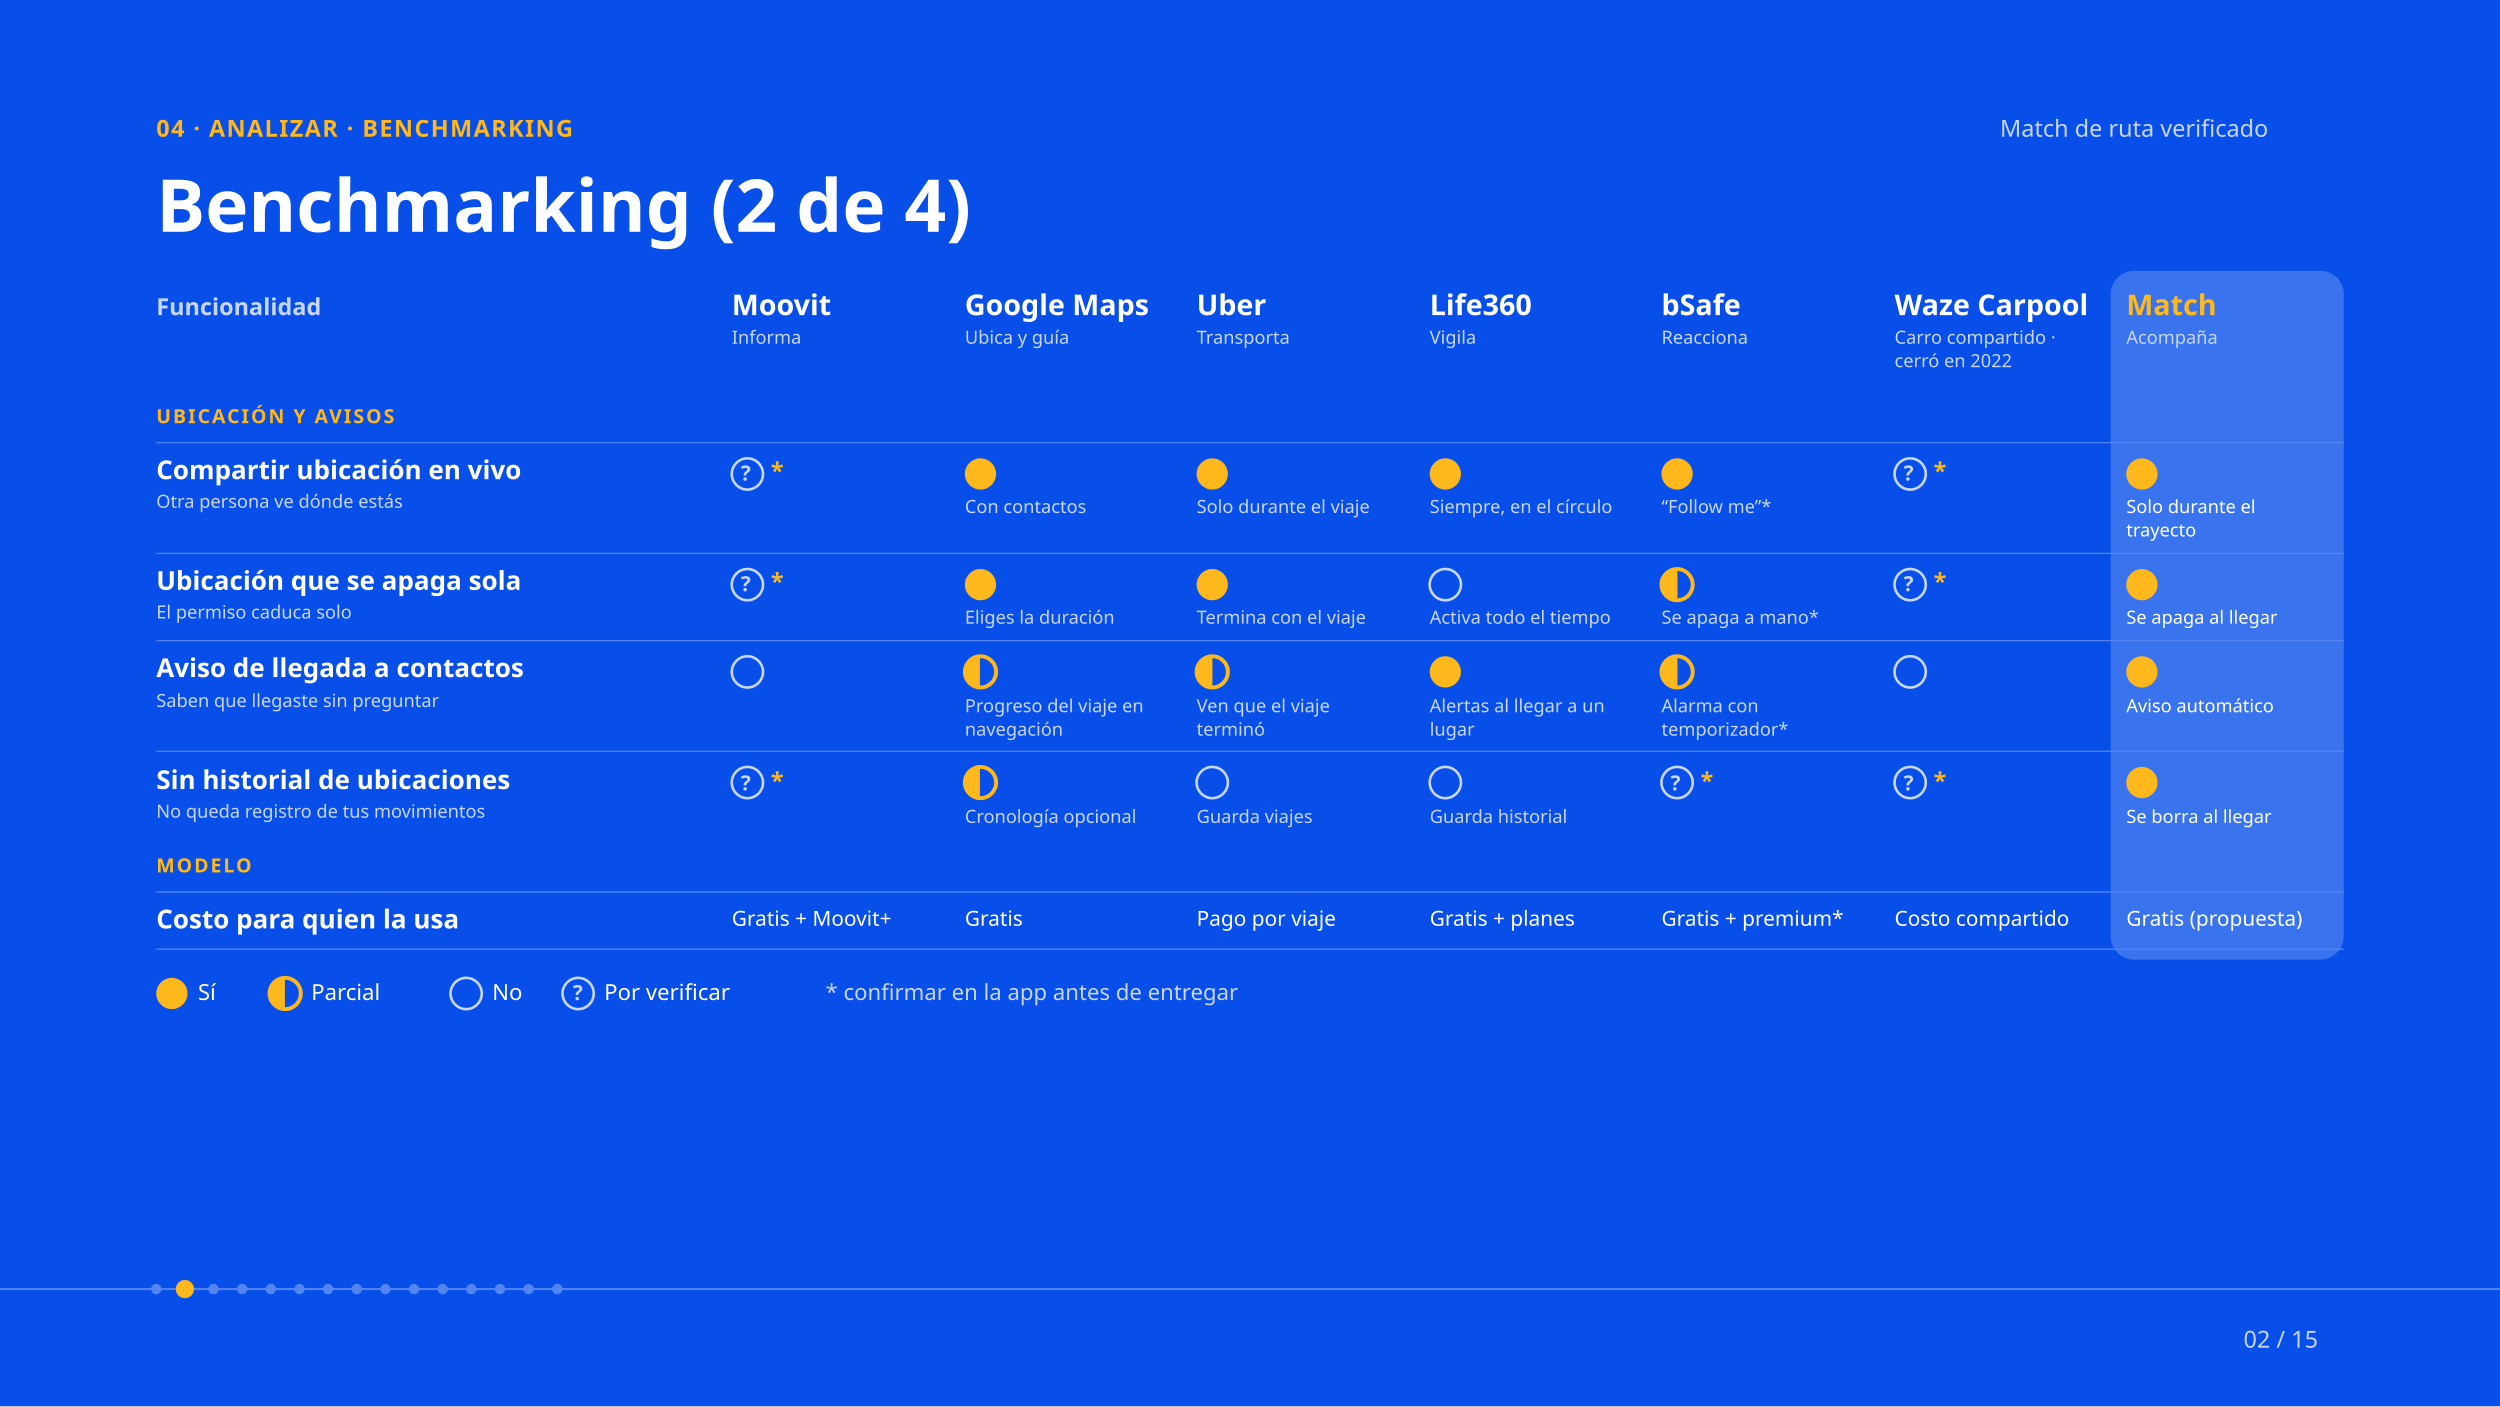
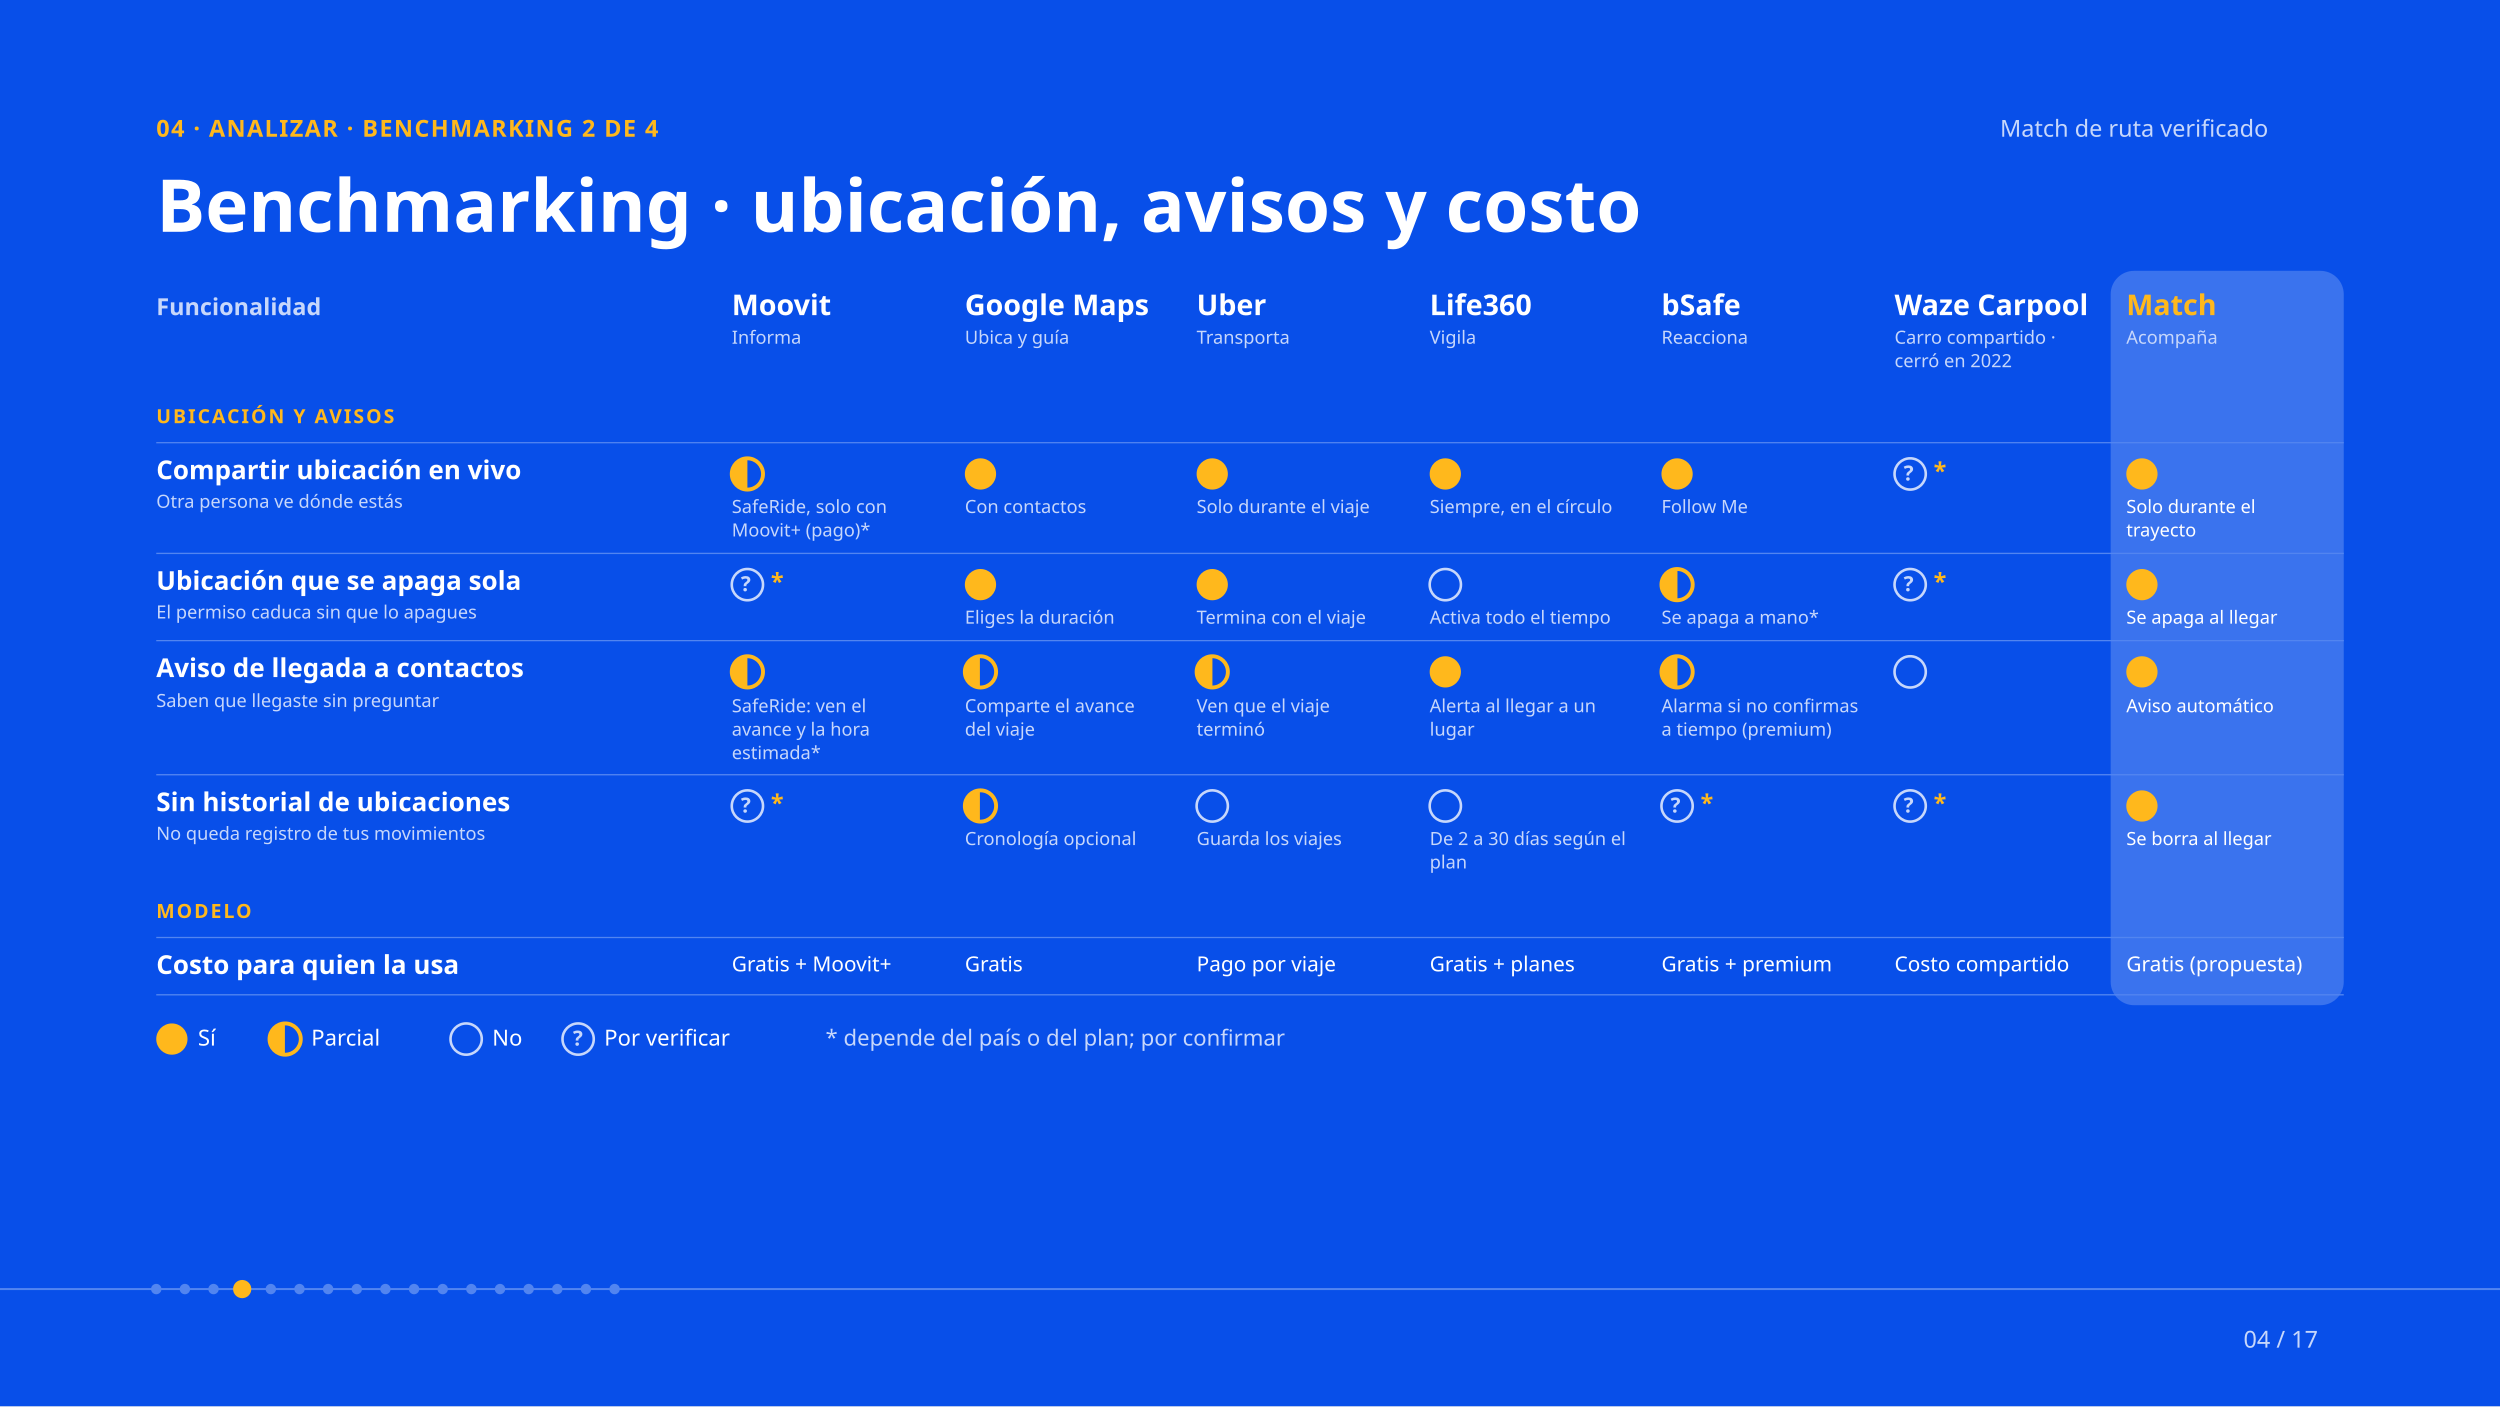
<svg xmlns="http://www.w3.org/2000/svg" width="1920" height="1080" viewBox="0 0 1920 1080">
  <rect id="Fondo" x="0" y="0" width="1920" height="1080" fill="#084FE9" />
  <text y="105" font-family="Space Mono" font-size="18" font-weight="700" fill="#FFB81C" letter-spacing="1.08">
-     <tspan x="120" dy="0">04 · ANALIZAR · BENCHMARKING</tspan>
+     <tspan x="120" dy="0">04 · ANALIZAR · BENCHMARKING 2 DE 4</tspan>
  </text>
  <text y="105" font-family="Space Mono" font-size="18" font-weight="400" fill="#C7D7FB">
    <tspan x="1536" dy="0">Match de ruta verificado</tspan>
  </text>
  <text y="178" font-family="Space Grotesk" font-size="56" font-weight="700" fill="#FFFFFF">
-     <tspan x="120" dy="0">Benchmarking (2 de 4)</tspan>
+     <tspan x="120" dy="0">Benchmarking · ubicación, avisos y costo</tspan>
  </text>
  <path d="M 0 990 L 1920 990" fill="none" stroke="#5285F0" stroke-width="1.5" stroke-linejoin="round" />
  <circle cx="120" cy="990" r="4" fill="#5285F0" />
-   <circle cx="142" cy="990" r="7" fill="#FFB81C" />
+   <circle cx="142" cy="990" r="4" fill="#5285F0" />
  <circle cx="164" cy="990" r="4" fill="#5285F0" />
-   <circle cx="186" cy="990" r="4" fill="#5285F0" />
+   <circle cx="186" cy="990" r="7" fill="#FFB81C" />
  <circle cx="208" cy="990" r="4" fill="#5285F0" />
  <circle cx="230" cy="990" r="4" fill="#5285F0" />
  <circle cx="252" cy="990" r="4" fill="#5285F0" />
  <circle cx="274" cy="990" r="4" fill="#5285F0" />
  <circle cx="296" cy="990" r="4" fill="#5285F0" />
  <circle cx="318" cy="990" r="4" fill="#5285F0" />
  <circle cx="340" cy="990" r="4" fill="#5285F0" />
  <circle cx="362" cy="990" r="4" fill="#5285F0" />
  <circle cx="384" cy="990" r="4" fill="#5285F0" />
  <circle cx="406" cy="990" r="4" fill="#5285F0" />
  <circle cx="428" cy="990" r="4" fill="#5285F0" />
+   <circle cx="450" cy="990" r="4" fill="#5285F0" />
+   <circle cx="472" cy="990" r="4" fill="#5285F0" />
  <text y="1035" font-family="Space Mono" font-size="18" font-weight="400" fill="#C7D7FB">
-     <tspan x="1723" dy="0">02 / 15</tspan>
-   </text>
-   <rect x="1621" y="208" width="179" height="529" fill="#3A73EE" rx="18" ry="18" />
+     <tspan x="1723" dy="0">04 / 17</tspan>
+   </text>
+   <rect x="1621" y="208" width="179" height="564" fill="#3A73EE" rx="18" ry="18" />
  <text y="242" font-family="Space Grotesk" font-size="22" font-weight="700" fill="#FFFFFF">
    <tspan x="562" dy="0">Moovit</tspan>
  </text>
  <text y="264" font-family="Space Mono" font-size="14" font-weight="400" fill="#C7D7FB">
    <tspan x="562" dy="0">Informa</tspan>
  </text>
  <text y="242" font-family="Space Grotesk" font-size="22" font-weight="700" fill="#FFFFFF">
    <tspan x="741" dy="0">Google Maps</tspan>
  </text>
  <text y="264" font-family="Space Mono" font-size="14" font-weight="400" fill="#C7D7FB">
    <tspan x="741" dy="0">Ubica y guía</tspan>
  </text>
  <text y="242" font-family="Space Grotesk" font-size="22" font-weight="700" fill="#FFFFFF">
    <tspan x="919" dy="0">Uber</tspan>
  </text>
  <text y="264" font-family="Space Mono" font-size="14" font-weight="400" fill="#C7D7FB">
    <tspan x="919" dy="0">Transporta</tspan>
  </text>
  <text y="242" font-family="Space Grotesk" font-size="22" font-weight="700" fill="#FFFFFF">
    <tspan x="1098" dy="0">Life360</tspan>
  </text>
  <text y="264" font-family="Space Mono" font-size="14" font-weight="400" fill="#C7D7FB">
    <tspan x="1098" dy="0">Vigila</tspan>
  </text>
  <text y="242" font-family="Space Grotesk" font-size="22" font-weight="700" fill="#FFFFFF">
    <tspan x="1276" dy="0">bSafe</tspan>
  </text>
  <text y="264" font-family="Space Mono" font-size="14" font-weight="400" fill="#C7D7FB">
    <tspan x="1276" dy="0">Reacciona</tspan>
  </text>
  <text y="242" font-family="Space Grotesk" font-size="22" font-weight="700" fill="#FFFFFF">
    <tspan x="1455" dy="0">Waze Carpool</tspan>
  </text>
  <text y="264" font-family="Space Mono" font-size="14" font-weight="400" fill="#C7D7FB">
    <tspan x="1455" dy="0">Carro compartido ·</tspan>
    <tspan x="1455" dy="18">cerró en 2022</tspan>
  </text>
  <text y="242" font-family="Space Grotesk" font-size="22" font-weight="700" fill="#FFB81C">
    <tspan x="1633" dy="0">Match</tspan>
  </text>
  <text y="264" font-family="Space Mono" font-size="14" font-weight="400" fill="#C7D7FB">
    <tspan x="1633" dy="0">Acompaña</tspan>
  </text>
  <text y="242" font-family="Space Mono" font-size="18" font-weight="700" fill="#C7D7FB">
    <tspan x="120" dy="0">Funcionalidad</tspan>
  </text>
  <text y="325" font-family="Space Mono" font-size="15" font-weight="700" fill="#FFB81C" letter-spacing="1.50">
    <tspan x="120" dy="0">UBICACIÓN Y AVISOS</tspan>
  </text>
  <path d="M 120 340 L 1800 340" fill="none" stroke="#5285F0" stroke-width="1" stroke-linejoin="round" />
  <text y="368" font-family="Space Grotesk" font-size="20" font-weight="700" fill="#FFFFFF">
    <tspan x="120" dy="0">Compartir ubicación en vivo</tspan>
  </text>
  <text y="390" font-family="Space Grotesk" font-size="14" font-weight="400" fill="#C7D7FB">
    <tspan x="120" dy="0">Otra persona ve dónde estás</tspan>
  </text>
-   <circle cx="574" cy="364" r="12" fill="#084FE9" stroke="#C7D7FB" stroke-width="2" />
-   <text y="369" font-family="Space Mono" font-size="16" font-weight="700" fill="#C7D7FB">
-     <tspan x="569" dy="0">?</tspan>
-   </text>
-   <text y="368" font-family="Space Mono" font-size="18" font-weight="700" fill="#FFB81C">
-     <tspan x="592" dy="0">*</tspan>
+   <circle cx="574" cy="364" r="12" fill="#084FE9" stroke="#FFB81C" stroke-width="3" />
+   <path d="M 574.0 351.6 A 12 12 0 0 0 574.0 375.6 Z" fill="#FFB81C" />
+   <text y="394" font-family="Space Grotesk" font-size="14" font-weight="400" fill="#C7D7FB">
+     <tspan x="562" dy="0">SafeRide, solo con</tspan>
+     <tspan x="562" dy="18">Moovit+ (pago)*</tspan>
  </text>
  <circle cx="753" cy="364" r="12" fill="#FFB81C" />
  <text y="394" font-family="Space Grotesk" font-size="14" font-weight="400" fill="#C7D7FB">
    <tspan x="741" dy="0">Con contactos</tspan>
  </text>
  <circle cx="931" cy="364" r="12" fill="#FFB81C" />
  <text y="394" font-family="Space Grotesk" font-size="14" font-weight="400" fill="#C7D7FB">
    <tspan x="919" dy="0">Solo durante el viaje</tspan>
  </text>
  <circle cx="1110" cy="364" r="12" fill="#FFB81C" />
  <text y="394" font-family="Space Grotesk" font-size="14" font-weight="400" fill="#C7D7FB">
    <tspan x="1098" dy="0">Siempre, en el círculo</tspan>
  </text>
  <circle cx="1288" cy="364" r="12" fill="#FFB81C" />
  <text y="394" font-family="Space Grotesk" font-size="14" font-weight="400" fill="#C7D7FB">
-     <tspan x="1276" dy="0">“Follow me”*</tspan>
+     <tspan x="1276" dy="0">Follow Me</tspan>
  </text>
  <circle cx="1467" cy="364" r="12" fill="#084FE9" stroke="#C7D7FB" stroke-width="2" />
  <text y="369" font-family="Space Mono" font-size="16" font-weight="700" fill="#C7D7FB">
    <tspan x="1462" dy="0">?</tspan>
  </text>
  <text y="368" font-family="Space Mono" font-size="18" font-weight="700" fill="#FFB81C">
    <tspan x="1485" dy="0">*</tspan>
  </text>
  <circle cx="1645" cy="364" r="12" fill="#FFB81C" />
  <text y="394" font-family="Space Grotesk" font-size="14" font-weight="400" fill="#FFFFFF">
    <tspan x="1633" dy="0">Solo durante el</tspan>
    <tspan x="1633" dy="18">trayecto</tspan>
  </text>
  <path d="M 120 425 L 1800 425" fill="none" stroke="#5285F0" stroke-width="1" stroke-linejoin="round" />
  <text y="453" font-family="Space Grotesk" font-size="20" font-weight="700" fill="#FFFFFF">
    <tspan x="120" dy="0">Ubicación que se apaga sola</tspan>
  </text>
  <text y="475" font-family="Space Grotesk" font-size="14" font-weight="400" fill="#C7D7FB">
-     <tspan x="120" dy="0">El permiso caduca solo</tspan>
+     <tspan x="120" dy="0">El permiso caduca sin que lo apagues</tspan>
  </text>
  <circle cx="574" cy="449" r="12" fill="#084FE9" stroke="#C7D7FB" stroke-width="2" />
  <text y="454" font-family="Space Mono" font-size="16" font-weight="700" fill="#C7D7FB">
    <tspan x="569" dy="0">?</tspan>
  </text>
  <text y="453" font-family="Space Mono" font-size="18" font-weight="700" fill="#FFB81C">
    <tspan x="592" dy="0">*</tspan>
  </text>
  <circle cx="753" cy="449" r="12" fill="#FFB81C" />
  <text y="479" font-family="Space Grotesk" font-size="14" font-weight="400" fill="#C7D7FB">
    <tspan x="741" dy="0">Eliges la duración</tspan>
  </text>
  <circle cx="931" cy="449" r="12" fill="#FFB81C" />
  <text y="479" font-family="Space Grotesk" font-size="14" font-weight="400" fill="#C7D7FB">
    <tspan x="919" dy="0">Termina con el viaje</tspan>
  </text>
  <circle cx="1110" cy="449" r="12" fill="#084FE9" stroke="#C7D7FB" stroke-width="2" />
  <text y="479" font-family="Space Grotesk" font-size="14" font-weight="400" fill="#C7D7FB">
    <tspan x="1098" dy="0">Activa todo el tiempo</tspan>
  </text>
  <circle cx="1288" cy="449" r="12" fill="#084FE9" stroke="#FFB81C" stroke-width="3" />
  <path d="M 1288.286 436.6 A 12 12 0 0 0 1288.286 460.6 Z" fill="#FFB81C" />
  <text y="479" font-family="Space Grotesk" font-size="14" font-weight="400" fill="#C7D7FB">
    <tspan x="1276" dy="0">Se apaga a mano*</tspan>
  </text>
  <circle cx="1467" cy="449" r="12" fill="#084FE9" stroke="#C7D7FB" stroke-width="2" />
  <text y="454" font-family="Space Mono" font-size="16" font-weight="700" fill="#C7D7FB">
    <tspan x="1462" dy="0">?</tspan>
  </text>
  <text y="453" font-family="Space Mono" font-size="18" font-weight="700" fill="#FFB81C">
    <tspan x="1485" dy="0">*</tspan>
  </text>
  <circle cx="1645" cy="449" r="12" fill="#FFB81C" />
  <text y="479" font-family="Space Grotesk" font-size="14" font-weight="400" fill="#FFFFFF">
    <tspan x="1633" dy="0">Se apaga al llegar</tspan>
  </text>
  <path d="M 120 492 L 1800 492" fill="none" stroke="#5285F0" stroke-width="1" stroke-linejoin="round" />
  <text y="520" font-family="Space Grotesk" font-size="20" font-weight="700" fill="#FFFFFF">
    <tspan x="120" dy="0">Aviso de llegada a contactos</tspan>
  </text>
  <text y="543" font-family="Space Grotesk" font-size="14" font-weight="400" fill="#C7D7FB">
    <tspan x="120" dy="0">Saben que llegaste sin preguntar</tspan>
  </text>
-   <circle cx="574" cy="516" r="12" fill="#084FE9" stroke="#C7D7FB" stroke-width="2" />
+   <circle cx="574" cy="516" r="12" fill="#084FE9" stroke="#FFB81C" stroke-width="3" />
+   <path d="M 574.0 504.1 A 12 12 0 0 0 574.0 528.1 Z" fill="#FFB81C" />
+   <text y="547" font-family="Space Grotesk" font-size="14" font-weight="400" fill="#C7D7FB">
+     <tspan x="562" dy="0">SafeRide: ven el</tspan>
+     <tspan x="562" dy="18">avance y la hora</tspan>
+     <tspan x="562" dy="18">estimada*</tspan>
+   </text>
  <circle cx="753" cy="516" r="12" fill="#084FE9" stroke="#FFB81C" stroke-width="3" />
  <path d="M 752.571 504.1 A 12 12 0 0 0 752.571 528.1 Z" fill="#FFB81C" />
  <text y="547" font-family="Space Grotesk" font-size="14" font-weight="400" fill="#C7D7FB">
-     <tspan x="741" dy="0">Progreso del viaje en</tspan>
-     <tspan x="741" dy="18">navegación</tspan>
+     <tspan x="741" dy="0">Comparte el avance</tspan>
+     <tspan x="741" dy="18">del viaje</tspan>
  </text>
  <circle cx="931" cy="516" r="12" fill="#084FE9" stroke="#FFB81C" stroke-width="3" />
  <path d="M 931.143 504.1 A 12 12 0 0 0 931.143 528.1 Z" fill="#FFB81C" />
  <text y="547" font-family="Space Grotesk" font-size="14" font-weight="400" fill="#C7D7FB">
    <tspan x="919" dy="0">Ven que el viaje</tspan>
    <tspan x="919" dy="18">terminó</tspan>
  </text>
  <circle cx="1110" cy="516" r="12" fill="#FFB81C" />
  <text y="547" font-family="Space Grotesk" font-size="14" font-weight="400" fill="#C7D7FB">
-     <tspan x="1098" dy="0">Alertas al llegar a un</tspan>
+     <tspan x="1098" dy="0">Alerta al llegar a un</tspan>
    <tspan x="1098" dy="18">lugar</tspan>
  </text>
  <circle cx="1288" cy="516" r="12" fill="#084FE9" stroke="#FFB81C" stroke-width="3" />
  <path d="M 1288.286 504.1 A 12 12 0 0 0 1288.286 528.1 Z" fill="#FFB81C" />
  <text y="547" font-family="Space Grotesk" font-size="14" font-weight="400" fill="#C7D7FB">
-     <tspan x="1276" dy="0">Alarma con</tspan>
-     <tspan x="1276" dy="18">temporizador*</tspan>
+     <tspan x="1276" dy="0">Alarma si no confirmas</tspan>
+     <tspan x="1276" dy="18">a tiempo (premium)</tspan>
  </text>
  <circle cx="1467" cy="516" r="12" fill="#084FE9" stroke="#C7D7FB" stroke-width="2" />
  <circle cx="1645" cy="516" r="12" fill="#FFB81C" />
  <text y="547" font-family="Space Grotesk" font-size="14" font-weight="400" fill="#FFFFFF">
    <tspan x="1633" dy="0">Aviso automático</tspan>
  </text>
-   <path d="M 120 577 L 1800 577" fill="none" stroke="#5285F0" stroke-width="1" stroke-linejoin="round" />
-   <text y="606" font-family="Space Grotesk" font-size="20" font-weight="700" fill="#FFFFFF">
+   <path d="M 120 595 L 1800 595" fill="none" stroke="#5285F0" stroke-width="1" stroke-linejoin="round" />
+   <text y="623" font-family="Space Grotesk" font-size="20" font-weight="700" fill="#FFFFFF">
    <tspan x="120" dy="0">Sin historial de ubicaciones</tspan>
  </text>
-   <text y="628" font-family="Space Grotesk" font-size="14" font-weight="400" fill="#C7D7FB">
+   <text y="645" font-family="Space Grotesk" font-size="14" font-weight="400" fill="#C7D7FB">
    <tspan x="120" dy="0">No queda registro de tus movimientos</tspan>
  </text>
-   <circle cx="574" cy="601" r="12" fill="#084FE9" stroke="#C7D7FB" stroke-width="2" />
-   <text y="607" font-family="Space Mono" font-size="16" font-weight="700" fill="#C7D7FB">
+   <circle cx="574" cy="619" r="12" fill="#084FE9" stroke="#C7D7FB" stroke-width="2" />
+   <text y="624" font-family="Space Mono" font-size="16" font-weight="700" fill="#C7D7FB">
    <tspan x="569" dy="0">?</tspan>
  </text>
-   <text y="606" font-family="Space Mono" font-size="18" font-weight="700" fill="#FFB81C">
+   <text y="623" font-family="Space Mono" font-size="18" font-weight="700" fill="#FFB81C">
    <tspan x="592" dy="0">*</tspan>
  </text>
-   <circle cx="753" cy="601" r="12" fill="#084FE9" stroke="#FFB81C" stroke-width="3" />
-   <path d="M 752.571 589.1 A 12 12 0 0 0 752.571 613.1 Z" fill="#FFB81C" />
-   <text y="632" font-family="Space Grotesk" font-size="14" font-weight="400" fill="#C7D7FB">
+   <circle cx="753" cy="619" r="12" fill="#084FE9" stroke="#FFB81C" stroke-width="3" />
+   <path d="M 752.571 606.6 A 12 12 0 0 0 752.571 630.6 Z" fill="#FFB81C" />
+   <text y="649" font-family="Space Grotesk" font-size="14" font-weight="400" fill="#C7D7FB">
    <tspan x="741" dy="0">Cronología opcional</tspan>
  </text>
-   <circle cx="931" cy="601" r="12" fill="#084FE9" stroke="#C7D7FB" stroke-width="2" />
-   <text y="632" font-family="Space Grotesk" font-size="14" font-weight="400" fill="#C7D7FB">
-     <tspan x="919" dy="0">Guarda viajes</tspan>
-   </text>
-   <circle cx="1110" cy="601" r="12" fill="#084FE9" stroke="#C7D7FB" stroke-width="2" />
-   <text y="632" font-family="Space Grotesk" font-size="14" font-weight="400" fill="#C7D7FB">
-     <tspan x="1098" dy="0">Guarda historial</tspan>
-   </text>
-   <circle cx="1288" cy="601" r="12" fill="#084FE9" stroke="#C7D7FB" stroke-width="2" />
-   <text y="607" font-family="Space Mono" font-size="16" font-weight="700" fill="#C7D7FB">
+   <circle cx="931" cy="619" r="12" fill="#084FE9" stroke="#C7D7FB" stroke-width="2" />
+   <text y="649" font-family="Space Grotesk" font-size="14" font-weight="400" fill="#C7D7FB">
+     <tspan x="919" dy="0">Guarda los viajes</tspan>
+   </text>
+   <circle cx="1110" cy="619" r="12" fill="#084FE9" stroke="#C7D7FB" stroke-width="2" />
+   <text y="649" font-family="Space Grotesk" font-size="14" font-weight="400" fill="#C7D7FB">
+     <tspan x="1098" dy="0">De 2 a 30 días según el</tspan>
+     <tspan x="1098" dy="18">plan</tspan>
+   </text>
+   <circle cx="1288" cy="619" r="12" fill="#084FE9" stroke="#C7D7FB" stroke-width="2" />
+   <text y="624" font-family="Space Mono" font-size="16" font-weight="700" fill="#C7D7FB">
    <tspan x="1283" dy="0">?</tspan>
  </text>
-   <text y="606" font-family="Space Mono" font-size="18" font-weight="700" fill="#FFB81C">
+   <text y="623" font-family="Space Mono" font-size="18" font-weight="700" fill="#FFB81C">
    <tspan x="1306" dy="0">*</tspan>
  </text>
-   <circle cx="1467" cy="601" r="12" fill="#084FE9" stroke="#C7D7FB" stroke-width="2" />
-   <text y="607" font-family="Space Mono" font-size="16" font-weight="700" fill="#C7D7FB">
+   <circle cx="1467" cy="619" r="12" fill="#084FE9" stroke="#C7D7FB" stroke-width="2" />
+   <text y="624" font-family="Space Mono" font-size="16" font-weight="700" fill="#C7D7FB">
    <tspan x="1462" dy="0">?</tspan>
  </text>
-   <text y="606" font-family="Space Mono" font-size="18" font-weight="700" fill="#FFB81C">
+   <text y="623" font-family="Space Mono" font-size="18" font-weight="700" fill="#FFB81C">
    <tspan x="1485" dy="0">*</tspan>
  </text>
-   <circle cx="1645" cy="601" r="12" fill="#FFB81C" />
-   <text y="632" font-family="Space Grotesk" font-size="14" font-weight="400" fill="#FFFFFF">
+   <circle cx="1645" cy="619" r="12" fill="#FFB81C" />
+   <text y="649" font-family="Space Grotesk" font-size="14" font-weight="400" fill="#FFFFFF">
    <tspan x="1633" dy="0">Se borra al llegar</tspan>
  </text>
-   <text y="670" font-family="Space Mono" font-size="15" font-weight="700" fill="#FFB81C" letter-spacing="1.50">
+   <text y="705" font-family="Space Mono" font-size="15" font-weight="700" fill="#FFB81C" letter-spacing="1.50">
    <tspan x="120" dy="0">MODELO</tspan>
  </text>
-   <path d="M 120 685 L 1800 685" fill="none" stroke="#5285F0" stroke-width="1" stroke-linejoin="round" />
-   <text y="713" font-family="Space Grotesk" font-size="20" font-weight="700" fill="#FFFFFF">
+   <path d="M 120 720 L 1800 720" fill="none" stroke="#5285F0" stroke-width="1" stroke-linejoin="round" />
+   <text y="748" font-family="Space Grotesk" font-size="20" font-weight="700" fill="#FFFFFF">
    <tspan x="120" dy="0">Costo para quien la usa</tspan>
  </text>
-   <text y="711" font-family="Space Grotesk" font-size="16" font-weight="500" fill="#FFFFFF">
+   <text y="746" font-family="Space Grotesk" font-size="16" font-weight="500" fill="#FFFFFF">
    <tspan x="562" dy="0">Gratis + Moovit+</tspan>
  </text>
-   <text y="711" font-family="Space Grotesk" font-size="16" font-weight="500" fill="#FFFFFF">
+   <text y="746" font-family="Space Grotesk" font-size="16" font-weight="500" fill="#FFFFFF">
    <tspan x="741" dy="0">Gratis</tspan>
  </text>
-   <text y="711" font-family="Space Grotesk" font-size="16" font-weight="500" fill="#FFFFFF">
+   <text y="746" font-family="Space Grotesk" font-size="16" font-weight="500" fill="#FFFFFF">
    <tspan x="919" dy="0">Pago por viaje</tspan>
  </text>
-   <text y="711" font-family="Space Grotesk" font-size="16" font-weight="500" fill="#FFFFFF">
+   <text y="746" font-family="Space Grotesk" font-size="16" font-weight="500" fill="#FFFFFF">
    <tspan x="1098" dy="0">Gratis + planes</tspan>
  </text>
-   <text y="711" font-family="Space Grotesk" font-size="16" font-weight="500" fill="#FFFFFF">
-     <tspan x="1276" dy="0">Gratis + premium*</tspan>
-   </text>
-   <text y="711" font-family="Space Grotesk" font-size="16" font-weight="500" fill="#FFFFFF">
+   <text y="746" font-family="Space Grotesk" font-size="16" font-weight="500" fill="#FFFFFF">
+     <tspan x="1276" dy="0">Gratis + premium</tspan>
+   </text>
+   <text y="746" font-family="Space Grotesk" font-size="16" font-weight="500" fill="#FFFFFF">
    <tspan x="1455" dy="0">Costo compartido</tspan>
  </text>
-   <text y="711" font-family="Space Grotesk" font-size="16" font-weight="500" fill="#FFFFFF">
+   <text y="746" font-family="Space Grotesk" font-size="16" font-weight="500" fill="#FFFFFF">
    <tspan x="1633" dy="0">Gratis (propuesta)</tspan>
  </text>
-   <path d="M 120 729 L 1800 729" fill="none" stroke="#5285F0" stroke-width="1" stroke-linejoin="round" />
-   <circle cx="132" cy="763" r="12" fill="#FFB81C" />
-   <text y="768" font-family="Space Mono" font-size="17" font-weight="400" fill="#FFFFFF">
+   <path d="M 120 764 L 1800 764" fill="none" stroke="#5285F0" stroke-width="1" stroke-linejoin="round" />
+   <circle cx="132" cy="798" r="12" fill="#FFB81C" />
+   <text y="803" font-family="Space Mono" font-size="17" font-weight="400" fill="#FFFFFF">
    <tspan x="152" dy="0">Sí</tspan>
  </text>
-   <circle cx="219" cy="763" r="12" fill="#084FE9" stroke="#FFB81C" stroke-width="3" />
-   <path d="M 218.812 750.6 A 12 12 0 0 0 218.812 774.6 Z" fill="#FFB81C" />
-   <text y="768" font-family="Space Mono" font-size="17" font-weight="400" fill="#FFFFFF">
+   <circle cx="219" cy="798" r="12" fill="#084FE9" stroke="#FFB81C" stroke-width="3" />
+   <path d="M 218.812 785.6 A 12 12 0 0 0 218.812 809.6 Z" fill="#FFB81C" />
+   <text y="803" font-family="Space Mono" font-size="17" font-weight="400" fill="#FFFFFF">
    <tspan x="239" dy="0">Parcial</tspan>
  </text>
-   <circle cx="358" cy="763" r="12" fill="#084FE9" stroke="#C7D7FB" stroke-width="2" />
-   <text y="768" font-family="Space Mono" font-size="17" font-weight="400" fill="#FFFFFF">
+   <circle cx="358" cy="798" r="12" fill="#084FE9" stroke="#C7D7FB" stroke-width="2" />
+   <text y="803" font-family="Space Mono" font-size="17" font-weight="400" fill="#FFFFFF">
    <tspan x="378" dy="0">No</tspan>
  </text>
-   <circle cx="444" cy="763" r="12" fill="#084FE9" stroke="#C7D7FB" stroke-width="2" />
-   <text y="768" font-family="Space Mono" font-size="16" font-weight="700" fill="#C7D7FB">
+   <circle cx="444" cy="798" r="12" fill="#084FE9" stroke="#C7D7FB" stroke-width="2" />
+   <text y="803" font-family="Space Mono" font-size="16" font-weight="700" fill="#C7D7FB">
    <tspan x="440" dy="0">?</tspan>
  </text>
-   <text y="768" font-family="Space Mono" font-size="17" font-weight="400" fill="#FFFFFF">
+   <text y="803" font-family="Space Mono" font-size="17" font-weight="400" fill="#FFFFFF">
    <tspan x="464" dy="0">Por verificar</tspan>
  </text>
-   <text y="768" font-family="Space Mono" font-size="17" font-weight="400" fill="#C7D7FB">
-     <tspan x="634" dy="0">* confirmar en la app antes de entregar</tspan>
+   <text y="803" font-family="Space Mono" font-size="17" font-weight="400" fill="#C7D7FB">
+     <tspan x="634" dy="0">* depende del país o del plan; por confirmar</tspan>
  </text>
</svg>
